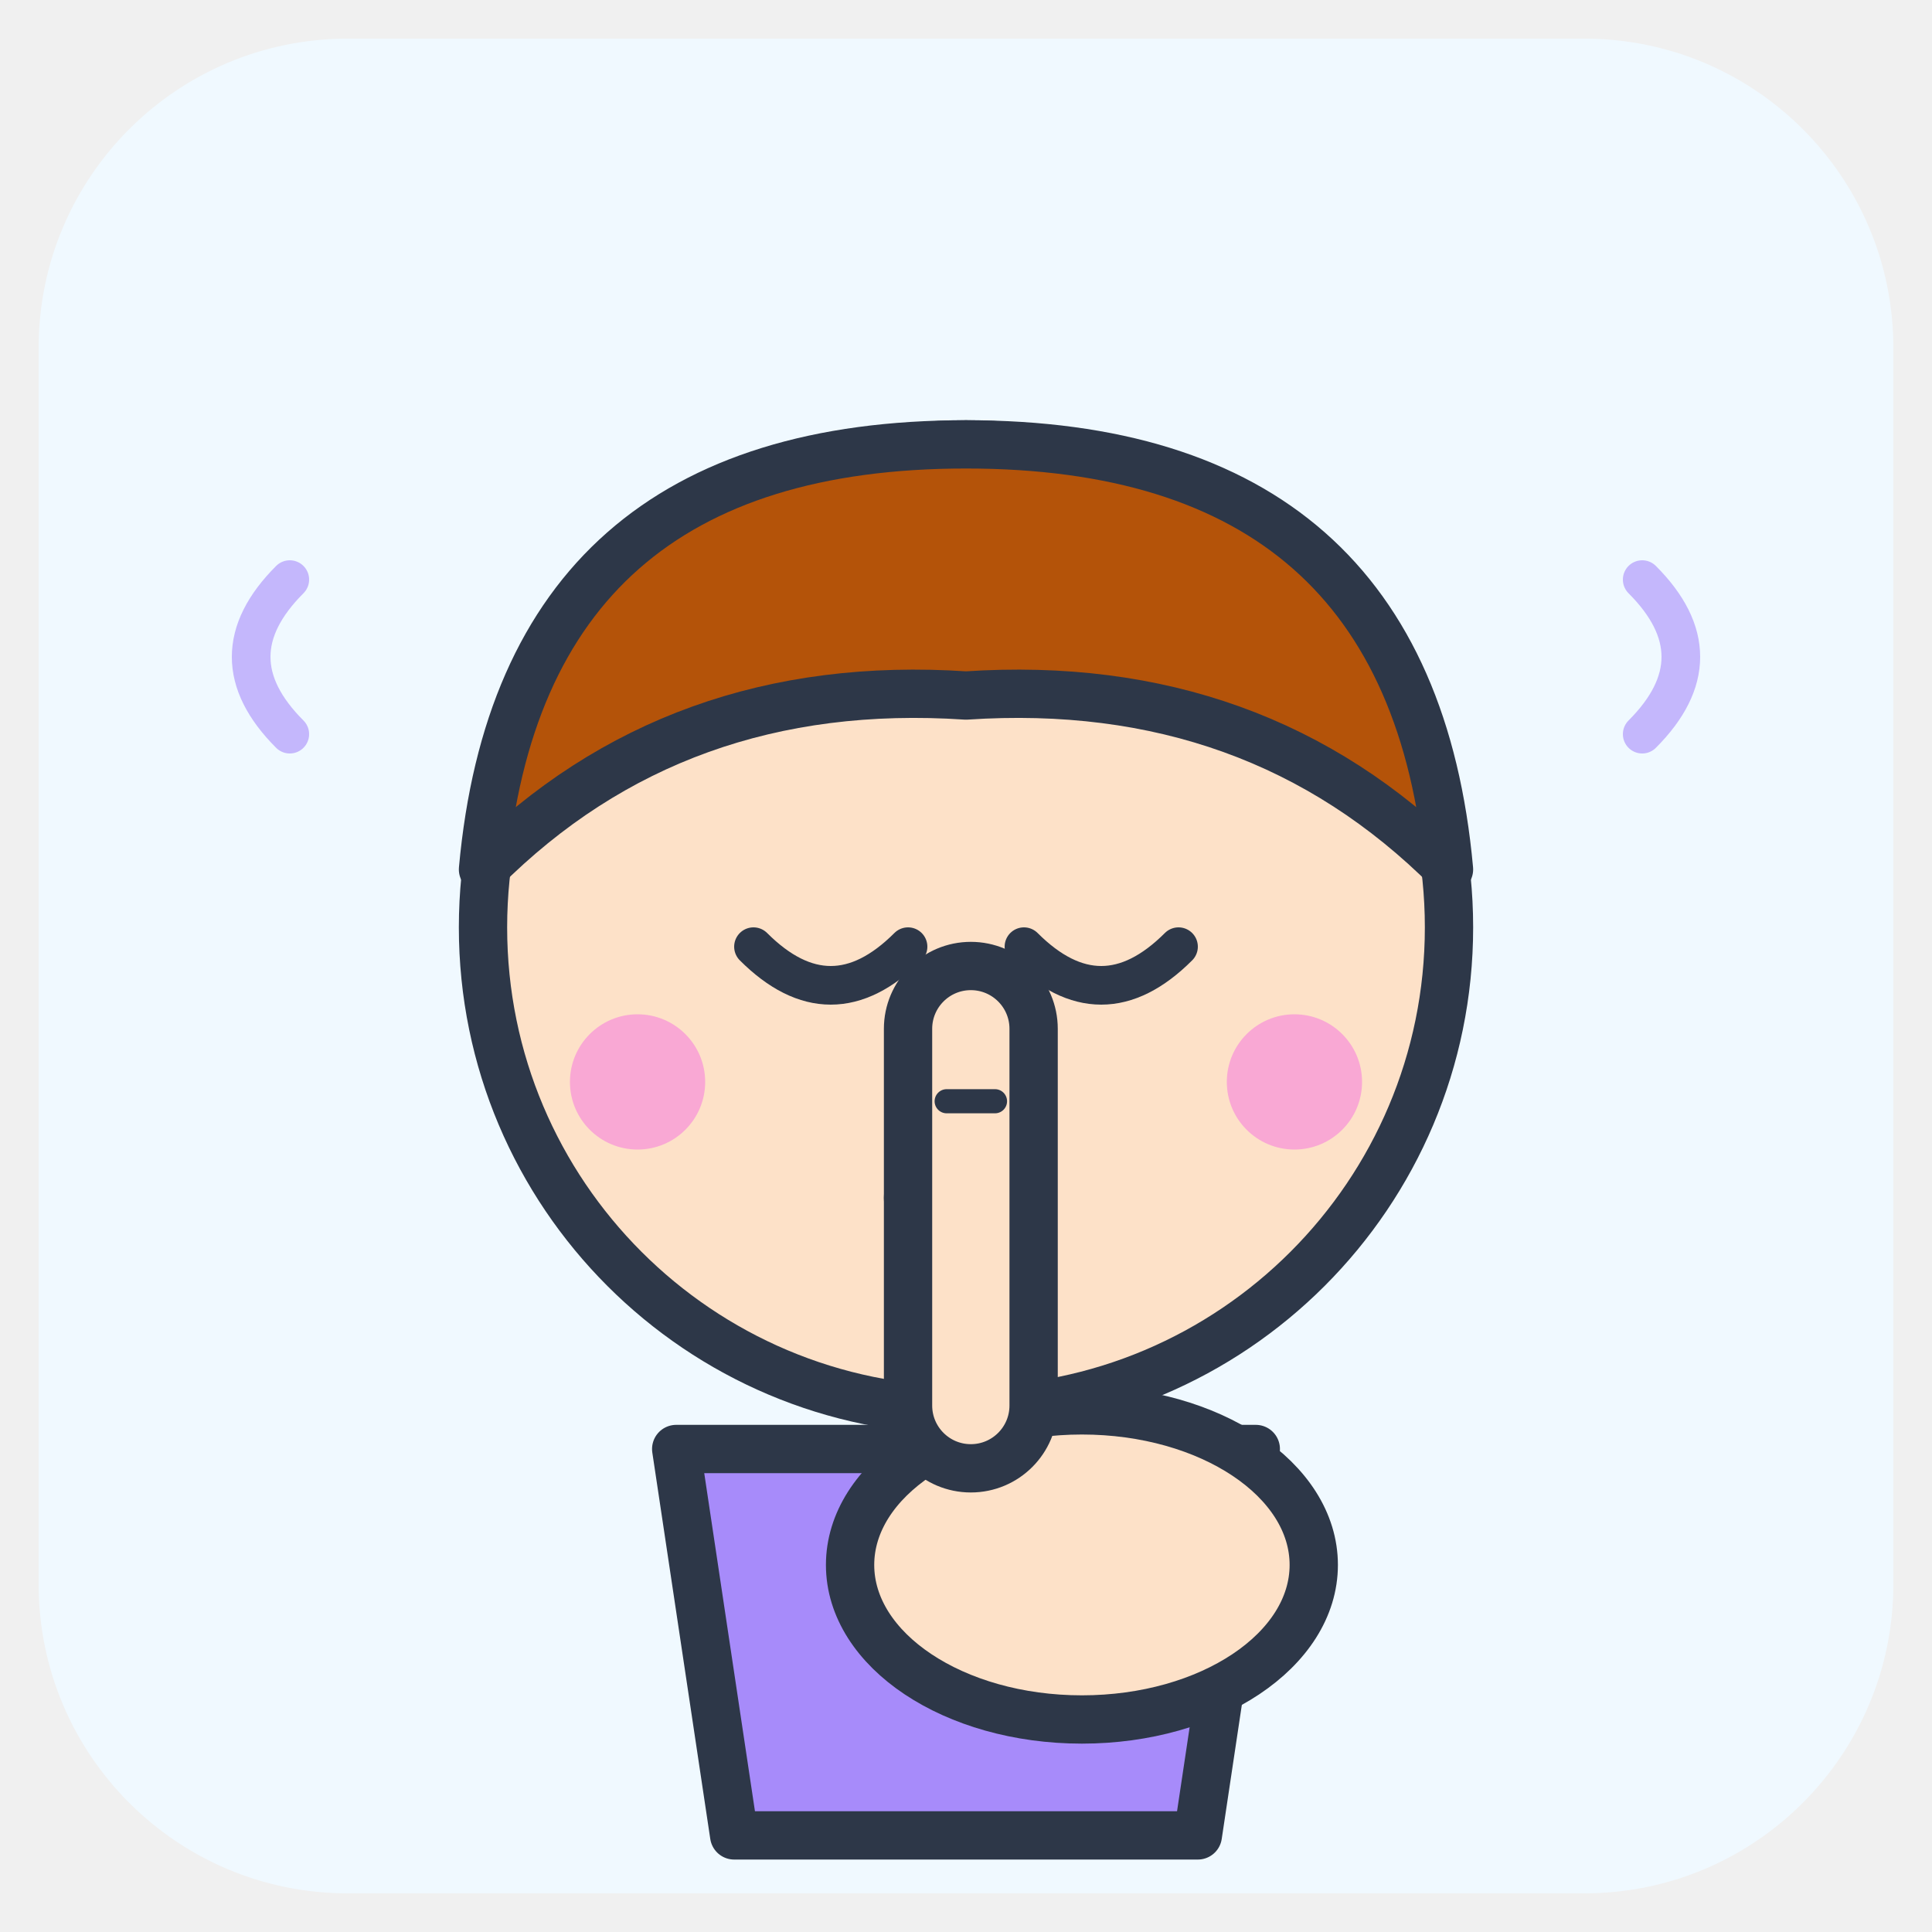
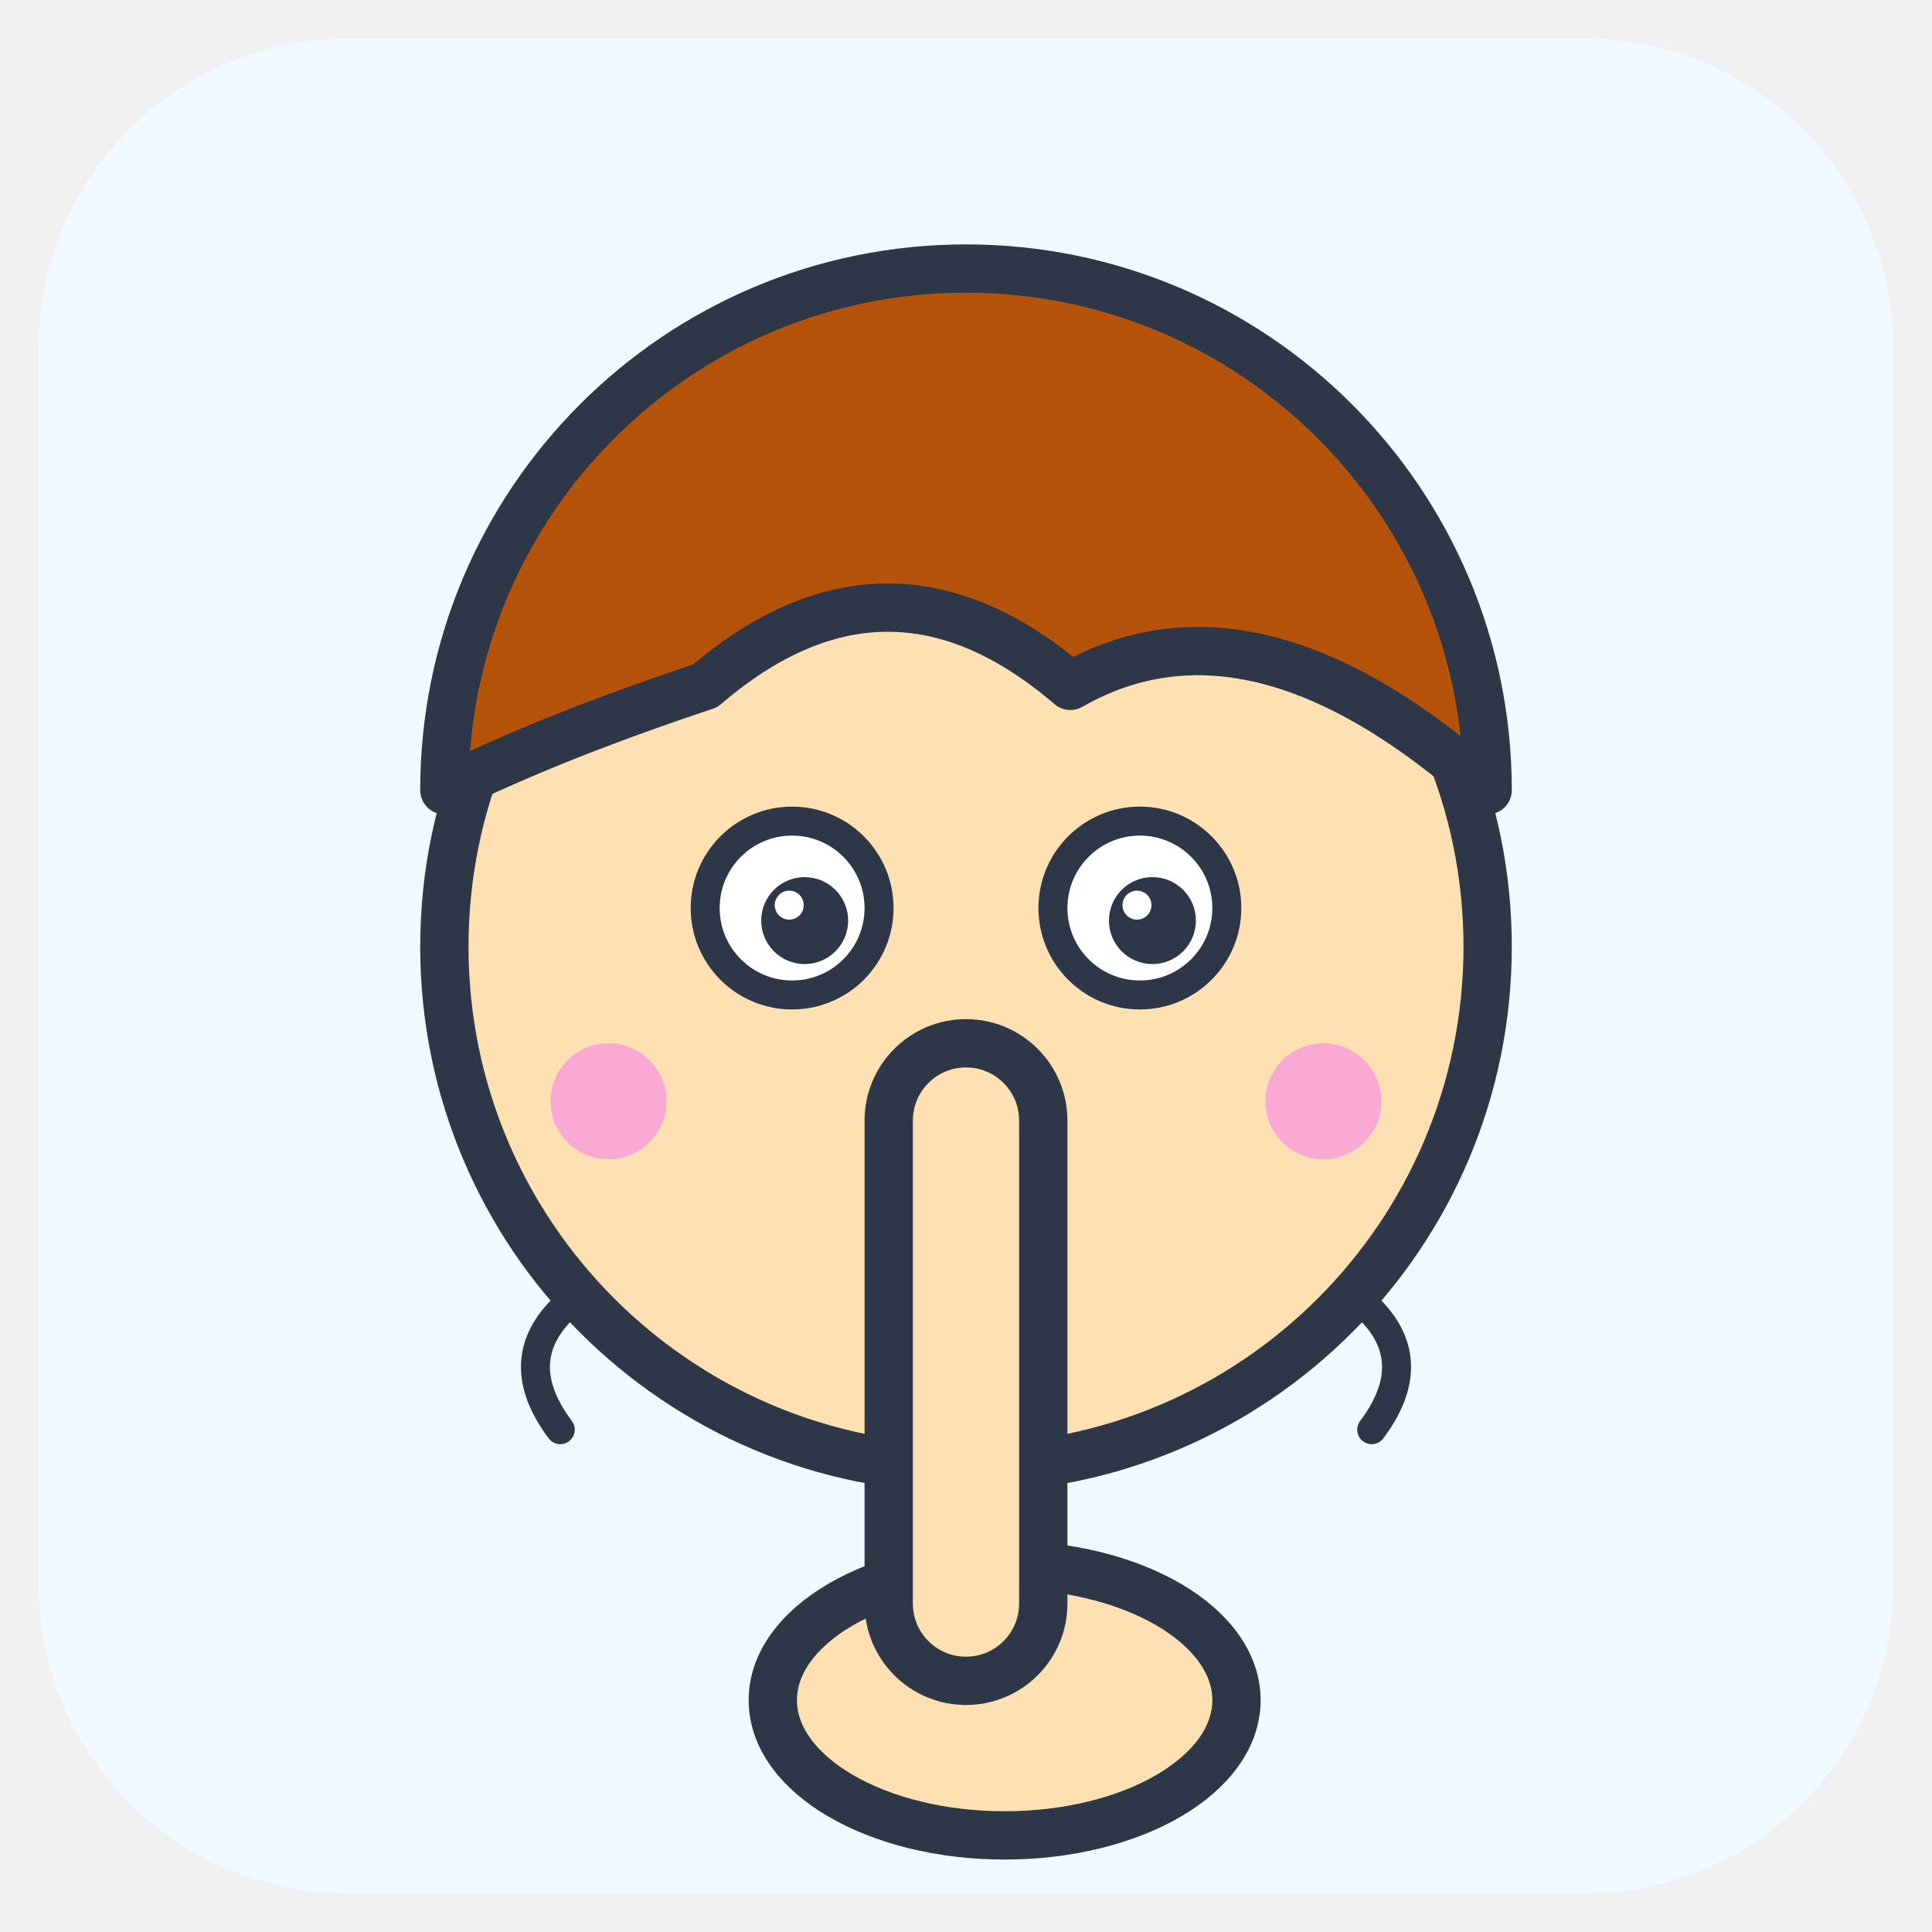
<svg xmlns="http://www.w3.org/2000/svg" viewBox="0 0 200 200" role="img" aria-label="שקט">
  <rect x="4" y="4" width="192" height="192" rx="32" fill="#F0F9FF" />
  <g stroke="#2D3748" stroke-width="5" stroke-linejoin="round" stroke-linecap="round">
-     <path d="M76 190 L70 150 L130 150 L124 190 Z" fill="#A78BFA" />
-     <circle cx="100" cy="96" r="50" fill="#FDE1C8" />
-     <path d="M50 90 Q54 46 100 46 Q146 46 150 90 Q130 70 100 72 Q70 70 50 90 Z" fill="#B45309" />
-     <path d="M78 98 Q86 106 94 98 M106 98 Q114 106 122 98" fill="none" stroke-width="4" />
-     <circle cx="66" cy="112" r="7" fill="#F9A8D4" stroke="none" />
-     <circle cx="134" cy="112" r="7" fill="#F9A8D4" stroke="none" />
-     <ellipse cx="100" cy="124" rx="7" ry="4" fill="#DC2626" stroke-width="3" />
-     <ellipse cx="112" cy="162" rx="24" ry="16" fill="#FDE1C8" />
-     <rect x="94" y="100" width="13" height="52" rx="6.5" fill="#FDE1C8" />
-     <path d="M98 114 H103" stroke-width="2.5" />
-     <path d="M30 60 q-8 8 0 16 M170 60 q8 8 0 16" fill="none" stroke="#A78BFA" stroke-width="4" opacity="0.6" />
+     <circle cx="100" cy="98" r="54" fill="#FFE0B2" />
+     <path d="M46 81.8 A54 54 0 0 1 154 81.8 Q129.7 60.2 110.8 71 Q91.9 54.8 73 71 Q56.8 76.4 46 81.8Z" fill="#B45309" />
+     <circle cx="82" cy="94" r="9" fill="#fff" stroke-width="3" />
+     <circle cx="83.3" cy="95.3" r="4.5" fill="#2D3748" stroke="none" />
+     <circle cx="81.7" cy="93.7" r="1.5" fill="#fff" stroke="none" />
+     <circle cx="118" cy="94" r="9" fill="#fff" stroke-width="3" />
+     <circle cx="119.3" cy="95.3" r="4.5" fill="#2D3748" stroke="none" />
+     <circle cx="117.7" cy="93.7" r="1.5" fill="#fff" stroke="none" />
+     <circle cx="63" cy="114" r="6" fill="#F9A8D4" stroke="none" />
+     <circle cx="137" cy="114" r="6" fill="#F9A8D4" stroke="none" />
+     <path d="M92 128 Q100 134 108 128" fill="none" stroke-width="4" />
+     <ellipse cx="104" cy="176" rx="24" ry="14" fill="#FFE0B2" />
+     <rect x="92" y="108" width="16" height="66" rx="8" fill="#FFE0B2" />
+     <path d="M60 134 q-8 6 -2 14 M140 134 q8 6 2 14" fill="none" stroke-width="3" />
  </g>
</svg>
